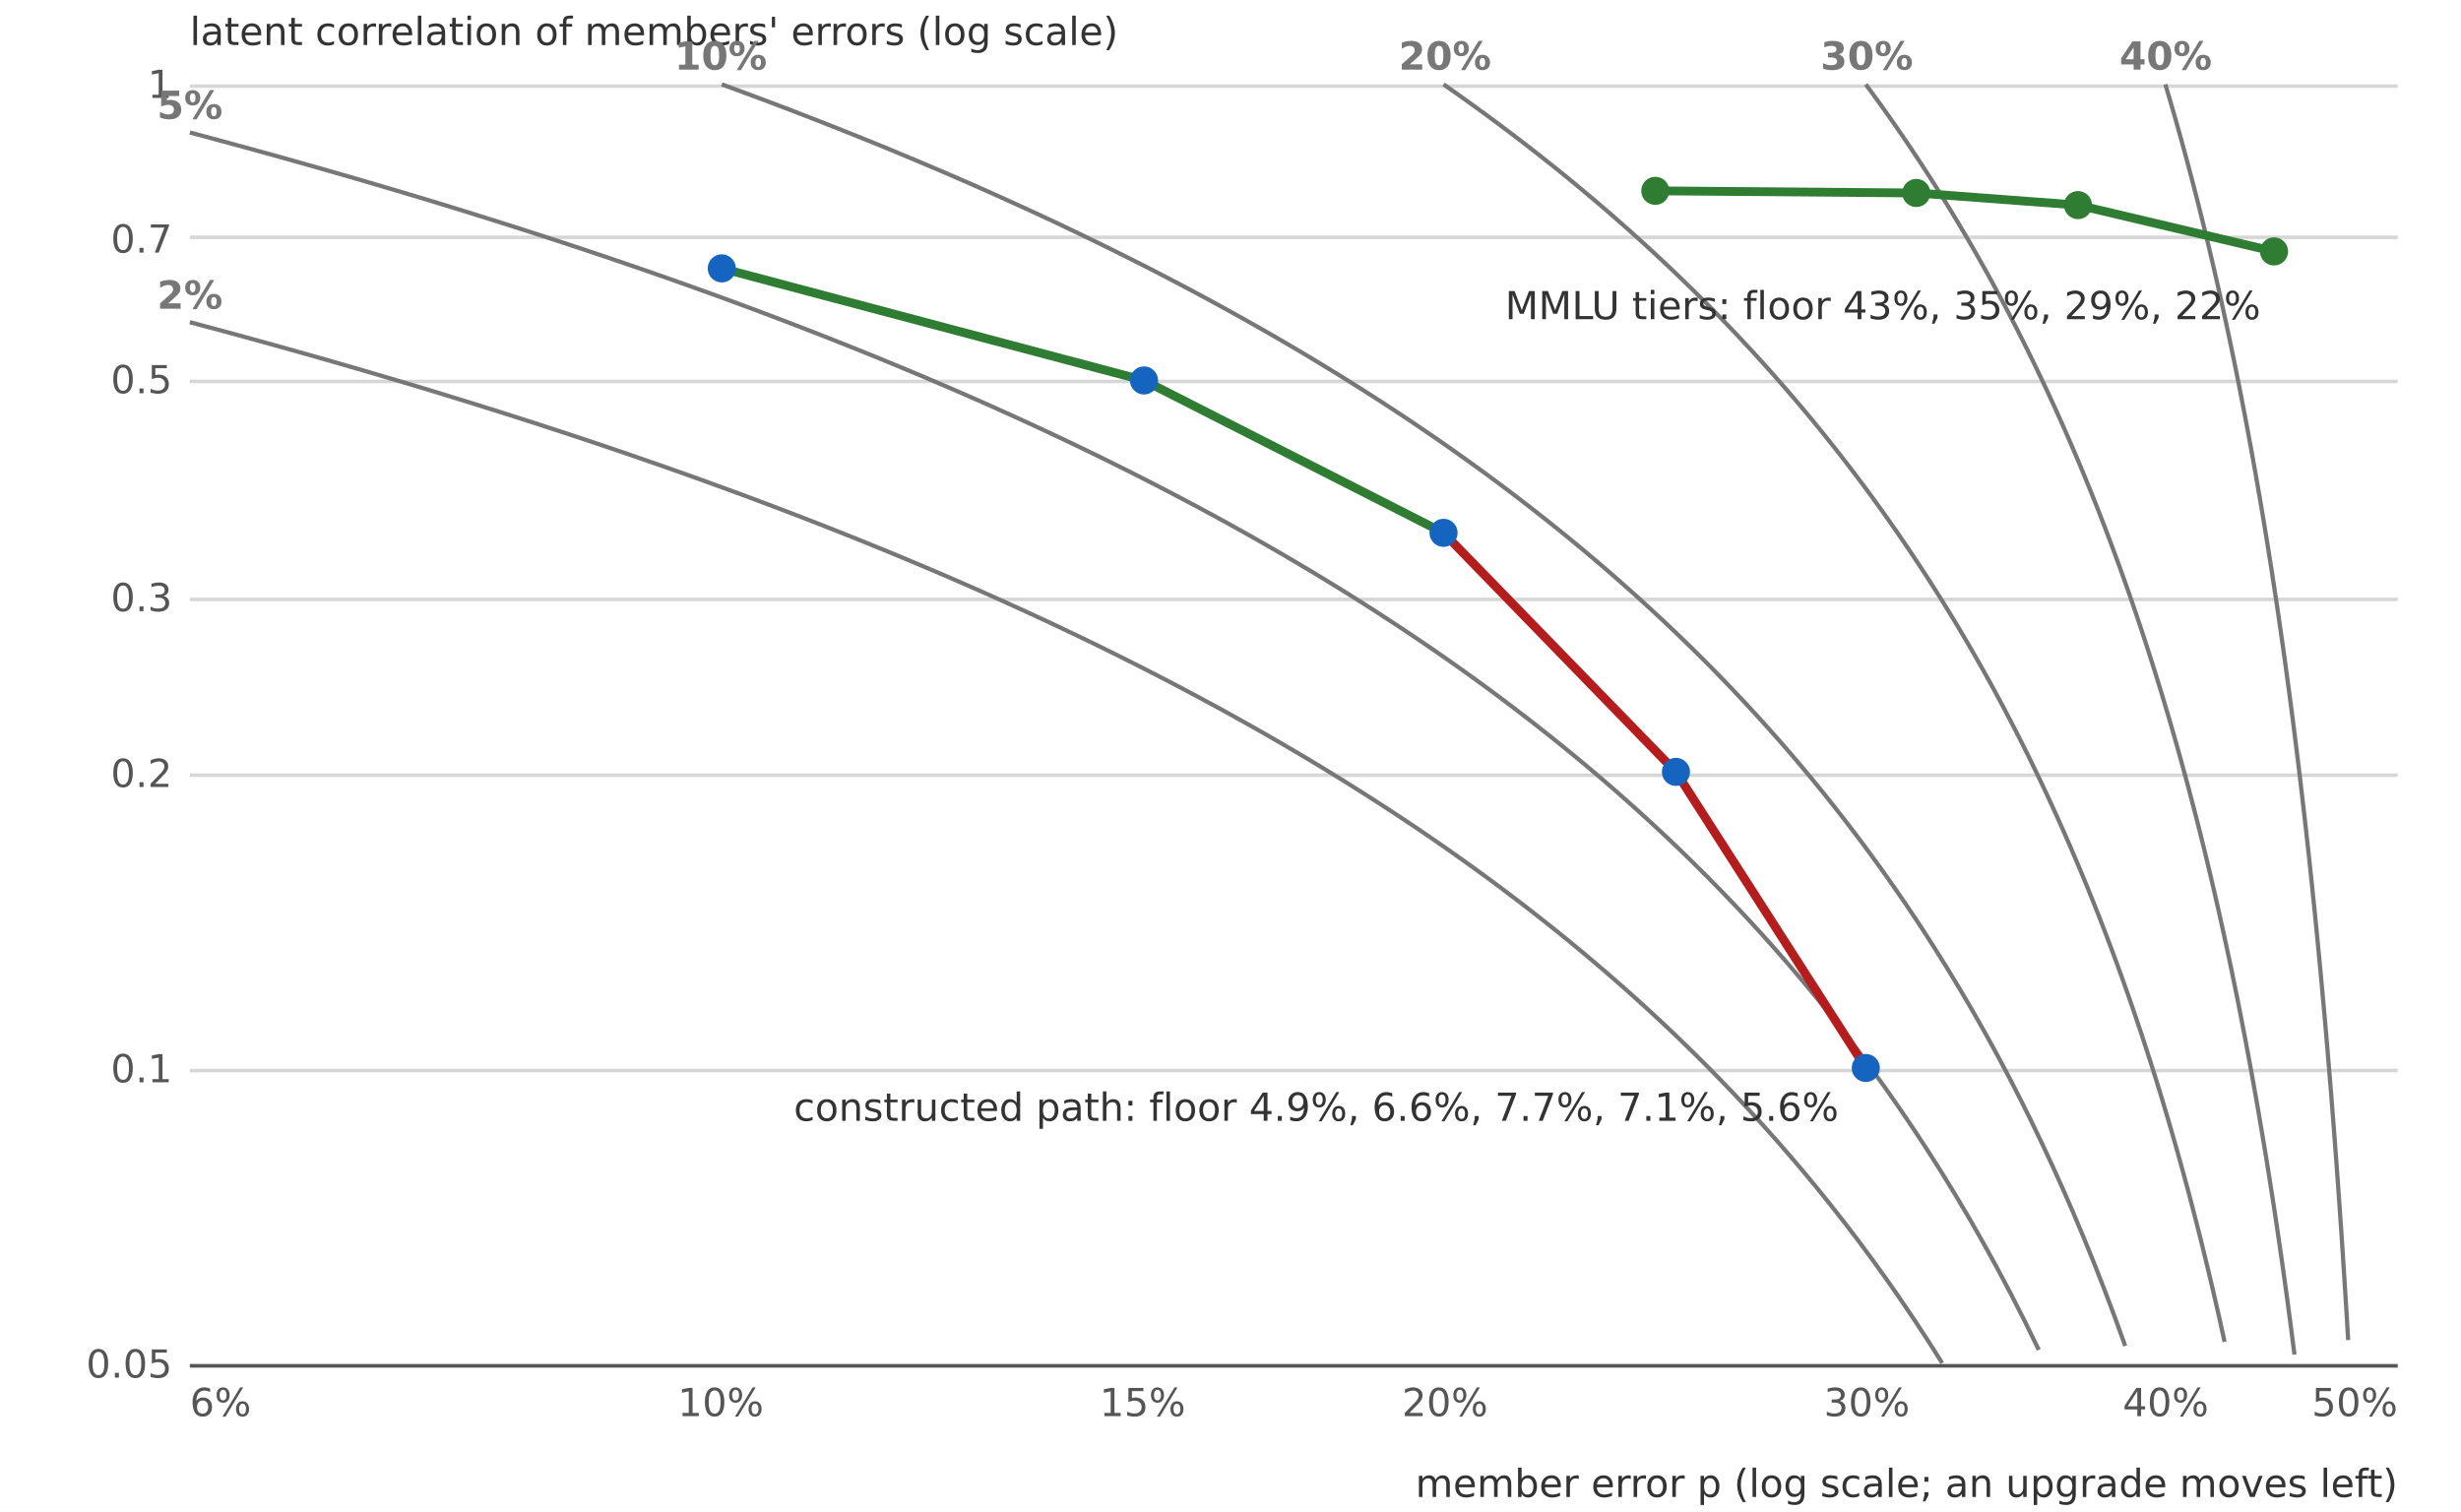
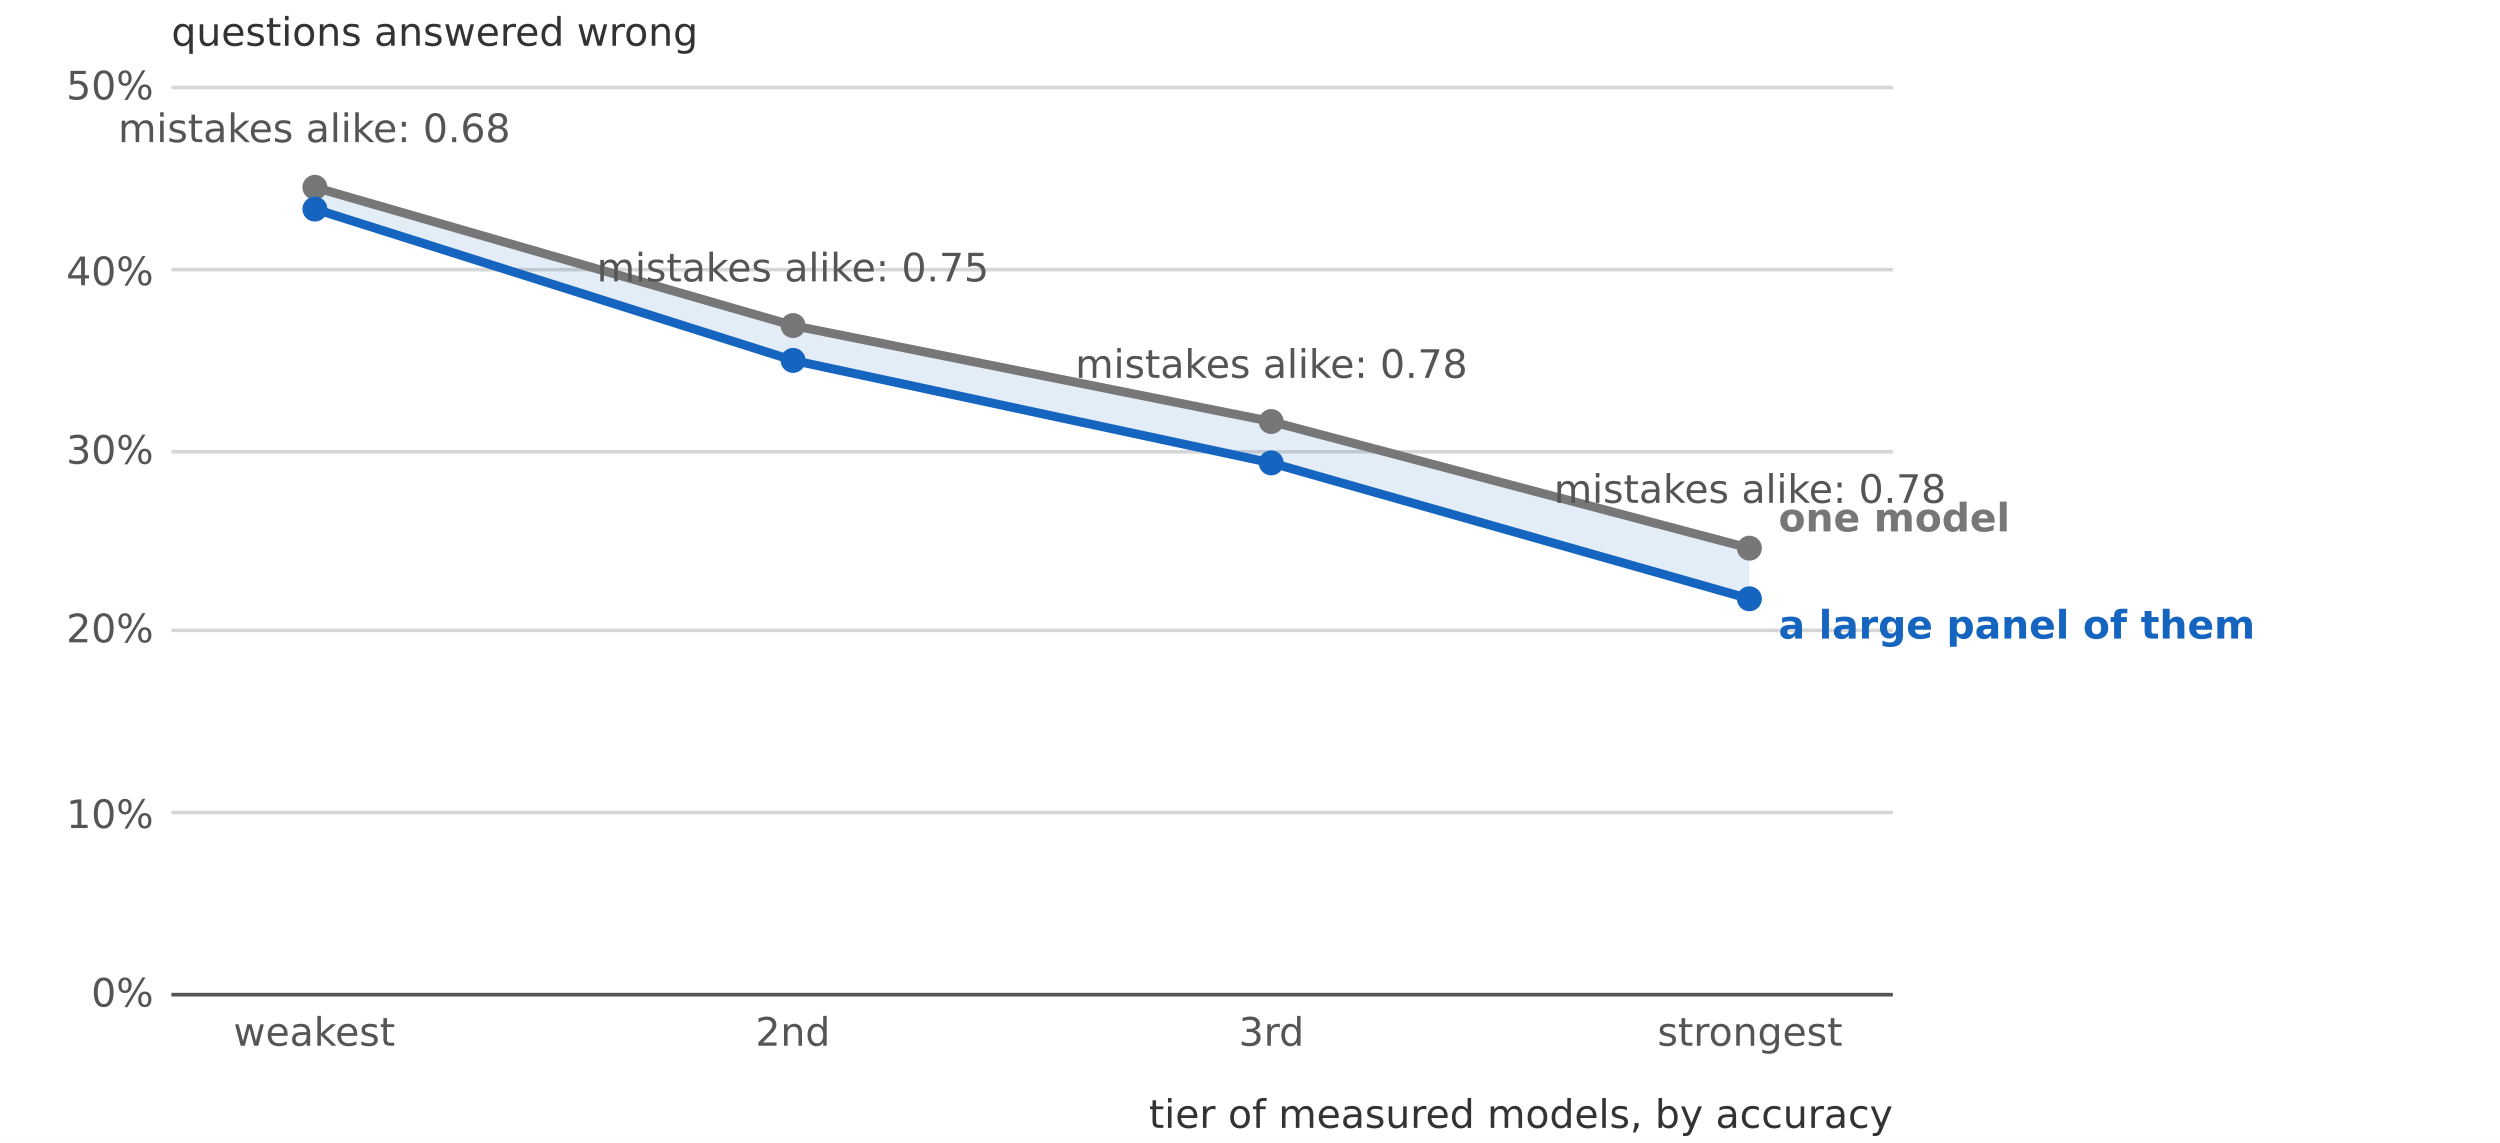
- <svg xmlns="http://www.w3.org/2000/svg" viewBox="0 0 700 430" width="700" height="430" role="img" font-family="DejaVu Sans, Helvetica, Arial, sans-serif" font-size="11">
+ <svg xmlns="http://www.w3.org/2000/svg" viewBox="0 0 700 320" width="700" height="320" role="img" font-family="DejaVu Sans, Helvetica, Arial, sans-serif" font-size="11">
  <style>.f-ink{fill:#333}.s-ink{stroke:#333}.f-sub{fill:#555}.s-sub{stroke:#555}.f-grid{fill:#d6d6d6}.s-grid{stroke:#d6d6d6}.f-a{fill:#b71c1c}.s-a{stroke:#b71c1c}.f-b{fill:#1565c0}.s-b{stroke:#1565c0}.f-c{fill:#2e7d32}.s-c{stroke:#2e7d32}.f-d{fill:#e65100}.s-d{stroke:#e65100}.f-e{fill:#6a1b9a}.s-e{stroke:#6a1b9a}.f-g{fill:#777}.s-g{stroke:#777}.f-bg{fill:#fff}.s-bg{stroke:#fff}@media (prefers-color-scheme: dark){.f-ink{fill:#ddd}.s-ink{stroke:#ddd}.f-sub{fill:#aaa}.s-sub{stroke:#aaa}.f-grid{fill:#444}.s-grid{stroke:#444}.f-a{fill:#ef9a9a}.s-a{stroke:#ef9a9a}.f-b{fill:#8ab4f8}.s-b{stroke:#8ab4f8}.f-c{fill:#81c784}.s-c{stroke:#81c784}.f-d{fill:#ffcc80}.s-d{stroke:#ffcc80}.f-e{fill:#ce93d8}.s-e{stroke:#ce93d8}.f-g{fill:#bbb}.s-g{stroke:#bbb}.f-bg{fill:#1e1e1e}.s-bg{stroke:#1e1e1e}}</style>
-   <rect x="0" y="0" width="700" height="430" class="f-bg" />
-   <path d="M54.00 388.50 H682.00" class="s-grid" fill="none" />
-   <text x="49.00" y="391.85" text-anchor="end" class="f-sub">0.05</text>
-   <path d="M54.00 304.50 H682.00" class="s-grid" fill="none" />
-   <text x="49.00" y="307.85" text-anchor="end" class="f-sub">0.1</text>
-   <path d="M54.00 220.50 H682.00" class="s-grid" fill="none" />
-   <text x="49.00" y="223.85" text-anchor="end" class="f-sub">0.2</text>
-   <path d="M54.00 170.50 H682.00" class="s-grid" fill="none" />
-   <text x="49.00" y="173.85" text-anchor="end" class="f-sub">0.3</text>
-   <path d="M54.00 108.50 H682.00" class="s-grid" fill="none" />
-   <text x="49.00" y="111.85" text-anchor="end" class="f-sub">0.5</text>
-   <path d="M54.00 67.50 H682.00" class="s-grid" fill="none" />
-   <text x="49.00" y="71.85" text-anchor="end" class="f-sub">0.7</text>
-   <path d="M54.00 24.50 H682.00" class="s-grid" fill="none" />
-   <text x="49.00" y="27.85" text-anchor="end" class="f-sub">1</text>
-   <text x="54.00" y="402.80" text-anchor="start" class="f-sub">6%</text>
-   <text x="205.00" y="402.80" text-anchor="middle" class="f-sub">10%</text>
-   <text x="325.00" y="402.80" text-anchor="middle" class="f-sub">15%</text>
-   <text x="411.00" y="402.80" text-anchor="middle" class="f-sub">20%</text>
-   <text x="531.00" y="402.80" text-anchor="middle" class="f-sub">30%</text>
-   <text x="616.00" y="402.80" text-anchor="middle" class="f-sub">40%</text>
-   <text x="682.00" y="402.80" text-anchor="end" class="f-sub">50%</text>
-   <path d="M54.00 388.50 H682.00" class="s-sub" fill="none" />
-   <text x="54.00" y="12.80" text-anchor="start" class="f-ink">latent correlation of members' errors (log scale)</text>
-   <text x="682.00" y="425.80" text-anchor="end" class="f-ink">member error p (log scale; an upgrade moves left)</text>
-   <path d="M54.00 91.64 L57.92 92.69 L61.85 93.74 L65.77 94.80 L69.70 95.87 L73.62 96.95 L77.55 98.04 L81.47 99.13 L85.40 100.23 L89.32 101.34 L93.25 102.46 L97.17 103.59 L101.10 104.73 L105.02 105.87 L108.94 107.03 L112.87 108.19 L116.79 109.36 L120.72 110.54 L124.64 111.73 L128.57 112.94 L132.49 114.15 L136.42 115.37 L140.34 116.60 L144.27 117.84 L148.19 119.09 L152.12 120.35 L156.04 121.63 L159.97 122.91 L163.89 124.21 L167.81 125.51 L171.74 126.83 L175.66 128.16 L179.59 129.50 L183.51 130.86 L187.44 132.22 L191.36 133.60 L195.29 134.99 L199.21 136.40 L203.14 137.82 L207.06 139.25 L210.99 140.69 L214.91 142.15 L218.83 143.62 L222.76 145.11 L226.68 146.61 L230.61 148.13 L234.53 149.66 L238.46 151.21 L242.38 152.77 L246.31 154.35 L250.23 155.95 L254.16 157.56 L258.08 159.19 L262.01 160.84 L265.93 162.50 L269.85 164.18 L273.78 165.89 L277.70 167.61 L281.63 169.35 L285.55 171.11 L289.48 172.89 L293.40 174.69 L297.33 176.51 L301.25 178.35 L305.18 180.22 L309.10 182.10 L313.03 184.01 L316.95 185.95 L320.87 187.91 L324.80 189.89 L328.72 191.90 L332.65 193.93 L336.57 195.99 L340.50 198.08 L344.42 200.19 L348.35 202.33 L352.27 204.51 L356.20 206.71 L360.12 208.94 L364.05 211.20 L367.97 213.50 L371.90 215.83 L375.82 218.19 L379.74 220.59 L383.67 223.03 L387.59 225.50 L391.52 228.01 L395.44 230.56 L399.37 233.14 L403.29 235.77 L407.22 238.45 L411.14 241.16 L415.07 243.93 L418.99 246.74 L422.92 249.59 L426.84 252.50 L430.76 255.46 L434.69 258.47 L438.61 261.54 L442.54 264.66 L446.46 267.84 L450.39 271.09 L454.31 274.40 L458.24 277.77 L462.16 281.21 L466.09 284.72 L470.01 288.30 L473.94 291.96 L477.86 295.70 L481.78 299.52 L485.71 303.43 L489.63 307.43 L493.56 311.52 L497.48 315.71 L501.41 320.00 L505.33 324.39 L509.26 328.90 L513.18 333.53 L517.11 338.27 L521.03 343.15 L524.96 348.16 L528.88 353.31 L532.80 358.62 L536.73 364.08 L540.65 369.71 L544.58 375.52 L548.50 381.51 L552.43 387.71" class="s-g" fill="none" stroke-width="1.2" />
-   <text x="54.00" y="87.80" text-anchor="middle" class="f-g" font-weight="bold">2%</text>
-   <path d="M54.00 37.69 L57.92 38.73 L61.85 39.79 L65.77 40.85 L69.70 41.92 L73.62 43.00 L77.55 44.08 L81.47 45.18 L85.40 46.28 L89.32 47.39 L93.25 48.51 L97.17 49.64 L101.10 50.77 L105.02 51.92 L108.94 53.07 L112.87 54.24 L116.79 55.41 L120.72 56.59 L124.64 57.78 L128.57 58.98 L132.49 60.19 L136.42 61.42 L140.34 62.65 L144.27 63.89 L148.19 65.14 L152.12 66.40 L156.04 67.68 L159.97 68.96 L163.89 70.25 L167.81 71.56 L171.74 72.88 L175.66 74.21 L179.59 75.55 L183.51 76.90 L187.44 78.27 L191.36 79.65 L195.29 81.04 L199.21 82.45 L203.14 83.86 L207.06 85.29 L210.99 86.74 L214.91 88.20 L218.83 89.67 L222.76 91.16 L226.68 92.66 L230.61 94.18 L234.53 95.71 L238.46 97.26 L242.38 98.82 L246.31 100.40 L250.23 101.99 L254.16 103.61 L258.08 105.24 L262.01 106.88 L265.93 108.55 L269.85 110.23 L273.78 111.93 L277.70 113.65 L281.63 115.39 L285.55 117.15 L289.48 118.93 L293.40 120.73 L297.33 122.56 L301.25 124.40 L305.18 126.26 L309.10 128.15 L313.03 130.06 L316.95 132.00 L320.87 133.95 L324.80 135.94 L328.72 137.94 L332.65 139.98 L336.57 142.04 L340.50 144.12 L344.42 146.24 L348.35 148.38 L352.27 150.55 L356.20 152.75 L360.12 154.99 L364.05 157.25 L367.97 159.55 L371.90 161.88 L375.82 164.24 L379.74 166.64 L383.67 169.07 L387.59 171.54 L391.52 174.05 L395.44 176.60 L399.37 179.19 L403.29 181.82 L407.22 184.49 L411.14 187.21 L415.07 189.97 L418.99 192.78 L422.92 195.64 L426.84 198.55 L430.76 201.51 L434.69 204.52 L438.61 207.59 L442.54 210.71 L446.46 213.89 L450.39 217.14 L454.31 220.44 L458.24 223.81 L462.16 227.26 L466.09 230.77 L470.01 234.35 L473.94 238.01 L477.86 241.75 L481.78 245.57 L485.71 249.48 L489.63 253.48 L493.56 257.57 L497.48 261.75 L501.41 266.04 L505.33 270.44 L509.26 274.95 L513.18 279.57 L517.11 284.32 L521.03 289.20 L524.96 294.21 L528.88 299.36 L532.80 304.67 L536.73 310.13 L540.65 315.76 L544.58 321.57 L548.50 327.56 L552.43 333.76 L556.35 340.16 L560.28 346.80 L564.20 353.67 L568.13 360.81 L572.05 368.22 L575.98 375.93 L579.90 383.96" class="s-g" fill="none" stroke-width="1.2" />
-   <text x="54.00" y="33.80" text-anchor="middle" class="f-g" font-weight="bold">5%</text>
-   <path d="M205.30 24.00 L208.28 25.09 L211.26 26.19 L214.24 27.30 L217.22 28.41 L220.20 29.53 L223.18 30.66 L226.15 31.80 L229.13 32.95 L232.11 34.11 L235.09 35.28 L238.07 36.45 L241.05 37.64 L244.03 38.83 L247.01 40.03 L249.99 41.24 L252.97 42.46 L255.94 43.70 L258.92 44.94 L261.90 46.19 L264.88 47.45 L267.86 48.72 L270.84 50.01 L273.82 51.30 L276.80 52.60 L279.78 53.92 L282.76 55.25 L285.73 56.59 L288.71 57.94 L291.69 59.30 L294.67 60.67 L297.65 62.06 L300.63 63.45 L303.61 64.87 L306.59 66.29 L309.57 67.73 L312.55 69.18 L315.52 70.64 L318.50 72.12 L321.48 73.61 L324.46 75.11 L327.44 76.63 L330.42 78.17 L333.40 79.72 L336.38 81.28 L339.36 82.86 L342.34 84.46 L345.31 86.07 L348.29 87.70 L351.27 89.35 L354.25 91.01 L357.23 92.69 L360.21 94.39 L363.19 96.10 L366.17 97.84 L369.15 99.59 L372.13 101.36 L375.10 103.16 L378.08 104.97 L381.06 106.80 L384.04 108.66 L387.02 110.53 L390.00 112.43 L392.98 114.35 L395.96 116.29 L398.94 118.25 L401.92 120.24 L404.89 122.26 L407.87 124.29 L410.85 126.36 L413.83 128.45 L416.81 130.57 L419.79 132.71 L422.77 134.88 L425.75 137.08 L428.73 139.31 L431.71 141.57 L434.68 143.86 L437.66 146.19 L440.64 148.54 L443.62 150.93 L446.60 153.35 L449.58 155.81 L452.56 158.31 L455.54 160.84 L458.52 163.41 L461.49 166.02 L464.47 168.66 L467.45 171.36 L470.43 174.09 L473.41 176.87 L476.39 179.69 L479.37 182.56 L482.35 185.48 L485.33 188.44 L488.31 191.46 L491.28 194.53 L494.26 197.66 L497.24 200.84 L500.22 204.09 L503.20 207.39 L506.18 210.75 L509.16 214.18 L512.14 217.68 L515.12 221.25 L518.10 224.89 L521.07 228.60 L524.05 232.39 L527.03 236.27 L530.01 240.22 L532.99 244.27 L535.97 248.41 L538.95 252.64 L541.93 256.97 L544.91 261.41 L547.89 265.95 L550.86 270.61 L553.84 275.39 L556.82 280.30 L559.80 285.33 L562.78 290.50 L565.76 295.82 L568.74 301.29 L571.72 306.93 L574.70 312.73 L577.68 318.71 L580.65 324.89 L583.63 331.27 L586.61 337.86 L589.59 344.68 L592.57 351.75 L595.55 359.08 L598.53 366.69 L601.51 374.60 L604.49 382.84" class="s-g" fill="none" stroke-width="1.2" />
-   <text x="205.00" y="19.80" text-anchor="middle" class="f-g" font-weight="bold">10%</text>
-   <path d="M410.60 24.00 L412.30 25.19 L414.00 26.38 L415.69 27.58 L417.39 28.79 L419.08 30.01 L420.78 31.24 L422.48 32.48 L424.17 33.73 L425.87 34.99 L427.56 36.25 L429.26 37.53 L430.95 38.81 L432.65 40.11 L434.35 41.42 L436.04 42.73 L437.74 44.06 L439.43 45.40 L441.13 46.74 L442.83 48.10 L444.52 49.47 L446.22 50.85 L447.91 52.25 L449.61 53.65 L451.30 55.07 L453.00 56.49 L454.70 57.93 L456.39 59.38 L458.09 60.85 L459.78 62.33 L461.48 63.82 L463.18 65.32 L464.87 66.84 L466.57 68.36 L468.26 69.91 L469.96 71.47 L471.65 73.04 L473.35 74.62 L475.05 76.22 L476.74 77.84 L478.44 79.47 L480.13 81.12 L481.83 82.78 L483.53 84.46 L485.22 86.15 L486.92 87.86 L488.61 89.59 L490.31 91.34 L492.01 93.10 L493.70 94.88 L495.40 96.68 L497.09 98.50 L498.79 100.33 L500.48 102.19 L502.18 104.06 L503.88 105.96 L505.57 107.88 L507.27 109.81 L508.96 111.77 L510.66 113.75 L512.36 115.75 L514.05 117.78 L515.75 119.82 L517.44 121.90 L519.14 123.99 L520.83 126.11 L522.53 128.26 L524.23 130.43 L525.92 132.63 L527.62 134.85 L529.31 137.10 L531.01 139.38 L532.71 141.69 L534.40 144.03 L536.10 146.40 L537.79 148.80 L539.49 151.23 L541.18 153.70 L542.88 156.19 L544.58 158.73 L546.27 161.29 L547.97 163.90 L549.66 166.54 L551.36 169.21 L553.06 171.93 L554.75 174.69 L556.45 177.48 L558.14 180.33 L559.84 183.21 L561.54 186.14 L563.23 189.11 L564.93 192.13 L566.62 195.20 L568.32 198.33 L570.01 201.50 L571.71 204.73 L573.41 208.01 L575.10 211.35 L576.80 214.74 L578.49 218.20 L580.19 221.72 L581.89 225.31 L583.58 228.97 L585.28 232.69 L586.97 236.49 L588.67 240.36 L590.36 244.31 L592.06 248.33 L593.76 252.45 L595.45 256.65 L597.15 260.94 L598.84 265.33 L600.54 269.81 L602.24 274.40 L603.93 279.09 L605.63 283.90 L607.32 288.82 L609.02 293.87 L610.71 299.04 L612.41 304.35 L614.11 309.80 L615.80 315.40 L617.50 321.16 L619.19 327.08 L620.89 333.18 L622.59 339.45 L624.28 345.93 L625.98 352.61 L627.67 359.51 L629.37 366.65 L631.07 374.03 L632.76 381.68" class="s-g" fill="none" stroke-width="1.2" />
-   <text x="411.00" y="19.80" text-anchor="middle" class="f-g" font-weight="bold">20%</text>
-   <path d="M530.70 24.00 L531.64 25.28 L532.59 26.57 L533.53 27.87 L534.48 29.18 L535.43 30.49 L536.37 31.82 L537.32 33.16 L538.26 34.50 L539.21 35.86 L540.15 37.23 L541.10 38.60 L542.04 39.99 L542.99 41.39 L543.93 42.80 L544.88 44.22 L545.82 45.65 L546.77 47.09 L547.71 48.54 L548.66 50.00 L549.60 51.48 L550.55 52.97 L551.49 54.46 L552.44 55.98 L553.39 57.50 L554.33 59.04 L555.28 60.58 L556.22 62.15 L557.17 63.72 L558.11 65.31 L559.06 66.91 L560.00 68.52 L560.95 70.15 L561.89 71.80 L562.84 73.46 L563.78 75.13 L564.73 76.81 L565.67 78.52 L566.62 80.23 L567.56 81.97 L568.51 83.72 L569.45 85.48 L570.40 87.26 L571.35 89.06 L572.29 90.88 L573.24 92.71 L574.18 94.56 L575.13 96.43 L576.07 98.32 L577.02 100.22 L577.96 102.15 L578.91 104.09 L579.85 106.06 L580.80 108.04 L581.74 110.04 L582.69 112.07 L583.63 114.12 L584.58 116.18 L585.52 118.27 L586.47 120.39 L587.41 122.52 L588.36 124.68 L589.31 126.87 L590.25 129.07 L591.20 131.31 L592.14 133.56 L593.09 135.85 L594.03 138.16 L594.98 140.50 L595.92 142.87 L596.87 145.26 L597.81 147.68 L598.76 150.14 L599.70 152.62 L600.65 155.14 L601.59 157.69 L602.54 160.27 L603.48 162.88 L604.43 165.53 L605.37 168.21 L606.32 170.93 L607.27 173.69 L608.21 176.48 L609.16 179.32 L610.10 182.19 L611.05 185.11 L611.99 188.06 L612.94 191.06 L613.88 194.11 L614.83 197.20 L615.77 200.34 L616.72 203.53 L617.66 206.76 L618.61 210.05 L619.55 213.39 L620.50 216.79 L621.44 220.24 L622.39 223.75 L623.33 227.33 L624.28 230.96 L625.23 234.66 L626.17 238.42 L627.12 242.25 L628.06 246.16 L629.01 250.14 L629.95 254.19 L630.90 258.32 L631.84 262.54 L632.79 266.84 L633.73 271.23 L634.68 275.71 L635.62 280.29 L636.57 284.96 L637.51 289.75 L638.46 294.64 L639.40 299.64 L640.35 304.76 L641.29 310.01 L642.24 315.38 L643.18 320.90 L644.13 326.55 L645.08 332.36 L646.02 338.32 L646.97 344.45 L647.91 350.76 L648.86 357.25 L649.80 363.94 L650.75 370.84 L651.69 377.96 L652.64 385.31" class="s-g" fill="none" stroke-width="1.2" />
-   <text x="531.00" y="19.80" text-anchor="middle" class="f-g" font-weight="bold">30%</text>
-   <path d="M615.91 24.00 L616.32 25.39 L616.73 26.79 L617.15 28.19 L617.56 29.61 L617.97 31.04 L618.38 32.47 L618.80 33.92 L619.21 35.38 L619.62 36.85 L620.03 38.32 L620.45 39.81 L620.86 41.31 L621.27 42.82 L621.69 44.34 L622.10 45.87 L622.51 47.42 L622.92 48.97 L623.34 50.54 L623.75 52.12 L624.16 53.71 L624.57 55.31 L624.99 56.93 L625.40 58.56 L625.81 60.20 L626.22 61.85 L626.64 63.52 L627.05 65.20 L627.46 66.89 L627.88 68.60 L628.29 70.32 L628.70 72.05 L629.11 73.80 L629.53 75.57 L629.94 77.35 L630.35 79.14 L630.76 80.95 L631.18 82.78 L631.59 84.62 L632.00 86.47 L632.42 88.35 L632.83 90.24 L633.24 92.14 L633.65 94.07 L634.07 96.01 L634.48 97.97 L634.89 99.95 L635.30 101.94 L635.72 103.96 L636.13 105.99 L636.54 108.05 L636.96 110.12 L637.37 112.21 L637.78 114.33 L638.19 116.46 L638.61 118.62 L639.02 120.80 L639.43 123.00 L639.84 125.22 L640.26 127.47 L640.67 129.74 L641.08 132.03 L641.50 134.35 L641.91 136.69 L642.32 139.06 L642.73 141.46 L643.15 143.88 L643.56 146.33 L643.97 148.80 L644.38 151.31 L644.80 153.84 L645.21 156.40 L645.62 159.00 L646.04 161.62 L646.45 164.28 L646.86 166.97 L647.27 169.69 L647.69 172.45 L648.10 175.24 L648.51 178.07 L648.92 180.93 L649.34 183.84 L649.75 186.78 L650.16 189.76 L650.57 192.78 L650.99 195.84 L651.40 198.94 L651.81 202.09 L652.23 205.29 L652.64 208.53 L653.05 211.82 L653.46 215.16 L653.88 218.54 L654.29 221.98 L654.70 225.48 L655.11 229.03 L655.53 232.64 L655.94 236.30 L656.35 240.03 L656.77 243.82 L657.18 247.67 L657.59 251.59 L658.00 255.58 L658.42 259.64 L658.83 263.78 L659.24 267.99 L659.65 272.28 L660.07 276.66 L660.48 281.12 L660.89 285.67 L661.31 290.31 L661.72 295.05 L662.13 299.89 L662.54 304.83 L662.96 309.89 L663.37 315.05 L663.78 320.34 L664.19 325.75 L664.61 331.29 L665.02 336.97 L665.43 342.79 L665.85 348.76 L666.26 354.89 L666.67 361.19 L667.08 367.66 L667.50 374.32 L667.91 381.17" class="s-g" fill="none" stroke-width="1.2" />
-   <text x="616.00" y="19.80" text-anchor="middle" class="f-g" font-weight="bold">40%</text>
-   <path d="M530.70 303.78 L476.70 219.56" class="s-a" fill="none" stroke-width="2.5" />
-   <path d="M476.70 219.56 L410.60 151.56" class="s-a" fill="none" stroke-width="2.5" />
-   <path d="M410.60 151.56 L325.40 108.22" class="s-c" fill="none" stroke-width="2.5" />
-   <path d="M325.40 108.22 L205.30 76.34" class="s-c" fill="none" stroke-width="2.5" />
-   <path d="M530.70 303.78 L476.70 219.56 L410.60 151.56 L325.40 108.22 L205.30 76.34" class="s-b" fill="none" stroke-width="0" />
-   <circle cx="530.70" cy="303.78" r="4" class="f-b" />
-   <circle cx="476.70" cy="219.56" r="4" class="f-b" />
-   <circle cx="410.60" cy="151.56" r="4" class="f-b" />
-   <circle cx="325.40" cy="108.22" r="4" class="f-b" />
-   <circle cx="205.30" cy="76.34" r="4" class="f-b" />
-   <text x="523.00" y="318.80" text-anchor="end" class="f-ink">constructed path: floor 4.9%, 6.6%, 7.7%, 7.1%, 5.6%</text>
-   <path d="M646.82 71.52 L591.05 58.34 L545.06 54.89 L470.83 54.28" class="s-c" fill="none" stroke-width="2.5" />
-   <circle cx="646.82" cy="71.52" r="4" class="f-c" />
-   <circle cx="591.05" cy="58.34" r="4" class="f-c" />
-   <circle cx="545.06" cy="54.89" r="4" class="f-c" />
-   <circle cx="470.83" cy="54.28" r="4" class="f-c" />
-   <text x="643.00" y="90.80" text-anchor="end" class="f-ink">MMLU tiers: floor 43%, 35%, 29%, 22%</text>
+   <rect x="0" y="0" width="700" height="320" class="f-bg" />
+   <path d="M48.00 278.50 H530.00" class="s-grid" fill="none" />
+   <text x="43.00" y="281.85" text-anchor="end" class="f-sub">0%</text>
+   <path d="M48.00 227.50 H530.00" class="s-grid" fill="none" />
+   <text x="43.00" y="231.85" text-anchor="end" class="f-sub">10%</text>
+   <path d="M48.00 176.50 H530.00" class="s-grid" fill="none" />
+   <text x="43.00" y="179.85" text-anchor="end" class="f-sub">20%</text>
+   <path d="M48.00 126.50 H530.00" class="s-grid" fill="none" />
+   <text x="43.00" y="129.85" text-anchor="end" class="f-sub">30%</text>
+   <path d="M48.00 75.50 H530.00" class="s-grid" fill="none" />
+   <text x="43.00" y="79.85" text-anchor="end" class="f-sub">40%</text>
+   <path d="M48.00 24.50 H530.00" class="s-grid" fill="none" />
+   <text x="43.00" y="27.85" text-anchor="end" class="f-sub">50%</text>
+   <text x="88.00" y="292.80" text-anchor="middle" class="f-sub">weakest</text>
+   <text x="222.00" y="292.80" text-anchor="middle" class="f-sub">2nd</text>
+   <text x="356.00" y="292.80" text-anchor="middle" class="f-sub">3rd</text>
+   <text x="490.00" y="292.80" text-anchor="middle" class="f-sub">strongest</text>
+   <path d="M48.00 278.50 H530.00" class="s-sub" fill="none" />
+   <text x="48.00" y="12.80" text-anchor="start" class="f-ink">questions answered wrong</text>
+   <text x="530.00" y="315.80" text-anchor="end" class="f-ink">tier of measured models, by accuracy</text>
+   <path d="M88.17 52.45 L222.06 91.16 L355.94 118.03 L489.83 153.49 L489.83 167.66 L355.94 129.61 L222.06 100.91 L88.17 58.54 Z" class="f-b" fill-opacity="0.12" />
+   <path d="M88.17 52.45 L222.06 91.16 L355.94 118.03 L489.83 153.49" class="s-g" fill="none" stroke-width="2.5" />
+   <circle cx="88.17" cy="52.45" r="3.5" class="f-g" />
+   <circle cx="222.06" cy="91.16" r="3.5" class="f-g" />
+   <circle cx="355.94" cy="118.03" r="3.5" class="f-g" />
+   <circle cx="489.83" cy="153.49" r="3.5" class="f-g" />
+   <path d="M88.17 58.54 L222.06 100.91 L355.94 129.61 L489.83 167.66" class="s-b" fill="none" stroke-width="2.5" />
+   <circle cx="88.17" cy="58.54" r="3.5" class="f-b" />
+   <circle cx="222.06" cy="100.91" r="3.5" class="f-b" />
+   <circle cx="355.94" cy="129.61" r="3.5" class="f-b" />
+   <circle cx="489.83" cy="167.66" r="3.5" class="f-b" />
+   <text x="498.00" y="148.80" text-anchor="start" class="f-g" font-weight="bold">one model</text>
+   <text x="498.00" y="178.80" text-anchor="start" class="f-b" font-weight="bold">a large panel of them</text>
+   <text x="88.00" y="39.80" text-anchor="middle" class="f-sub">mistakes alike: 0.68</text>
+   <text x="222.00" y="78.80" text-anchor="middle" class="f-sub">mistakes alike: 0.75</text>
+   <text x="356.00" y="105.80" text-anchor="middle" class="f-sub">mistakes alike: 0.78</text>
+   <text x="490.00" y="140.80" text-anchor="middle" class="f-sub">mistakes alike: 0.78</text>
</svg>
